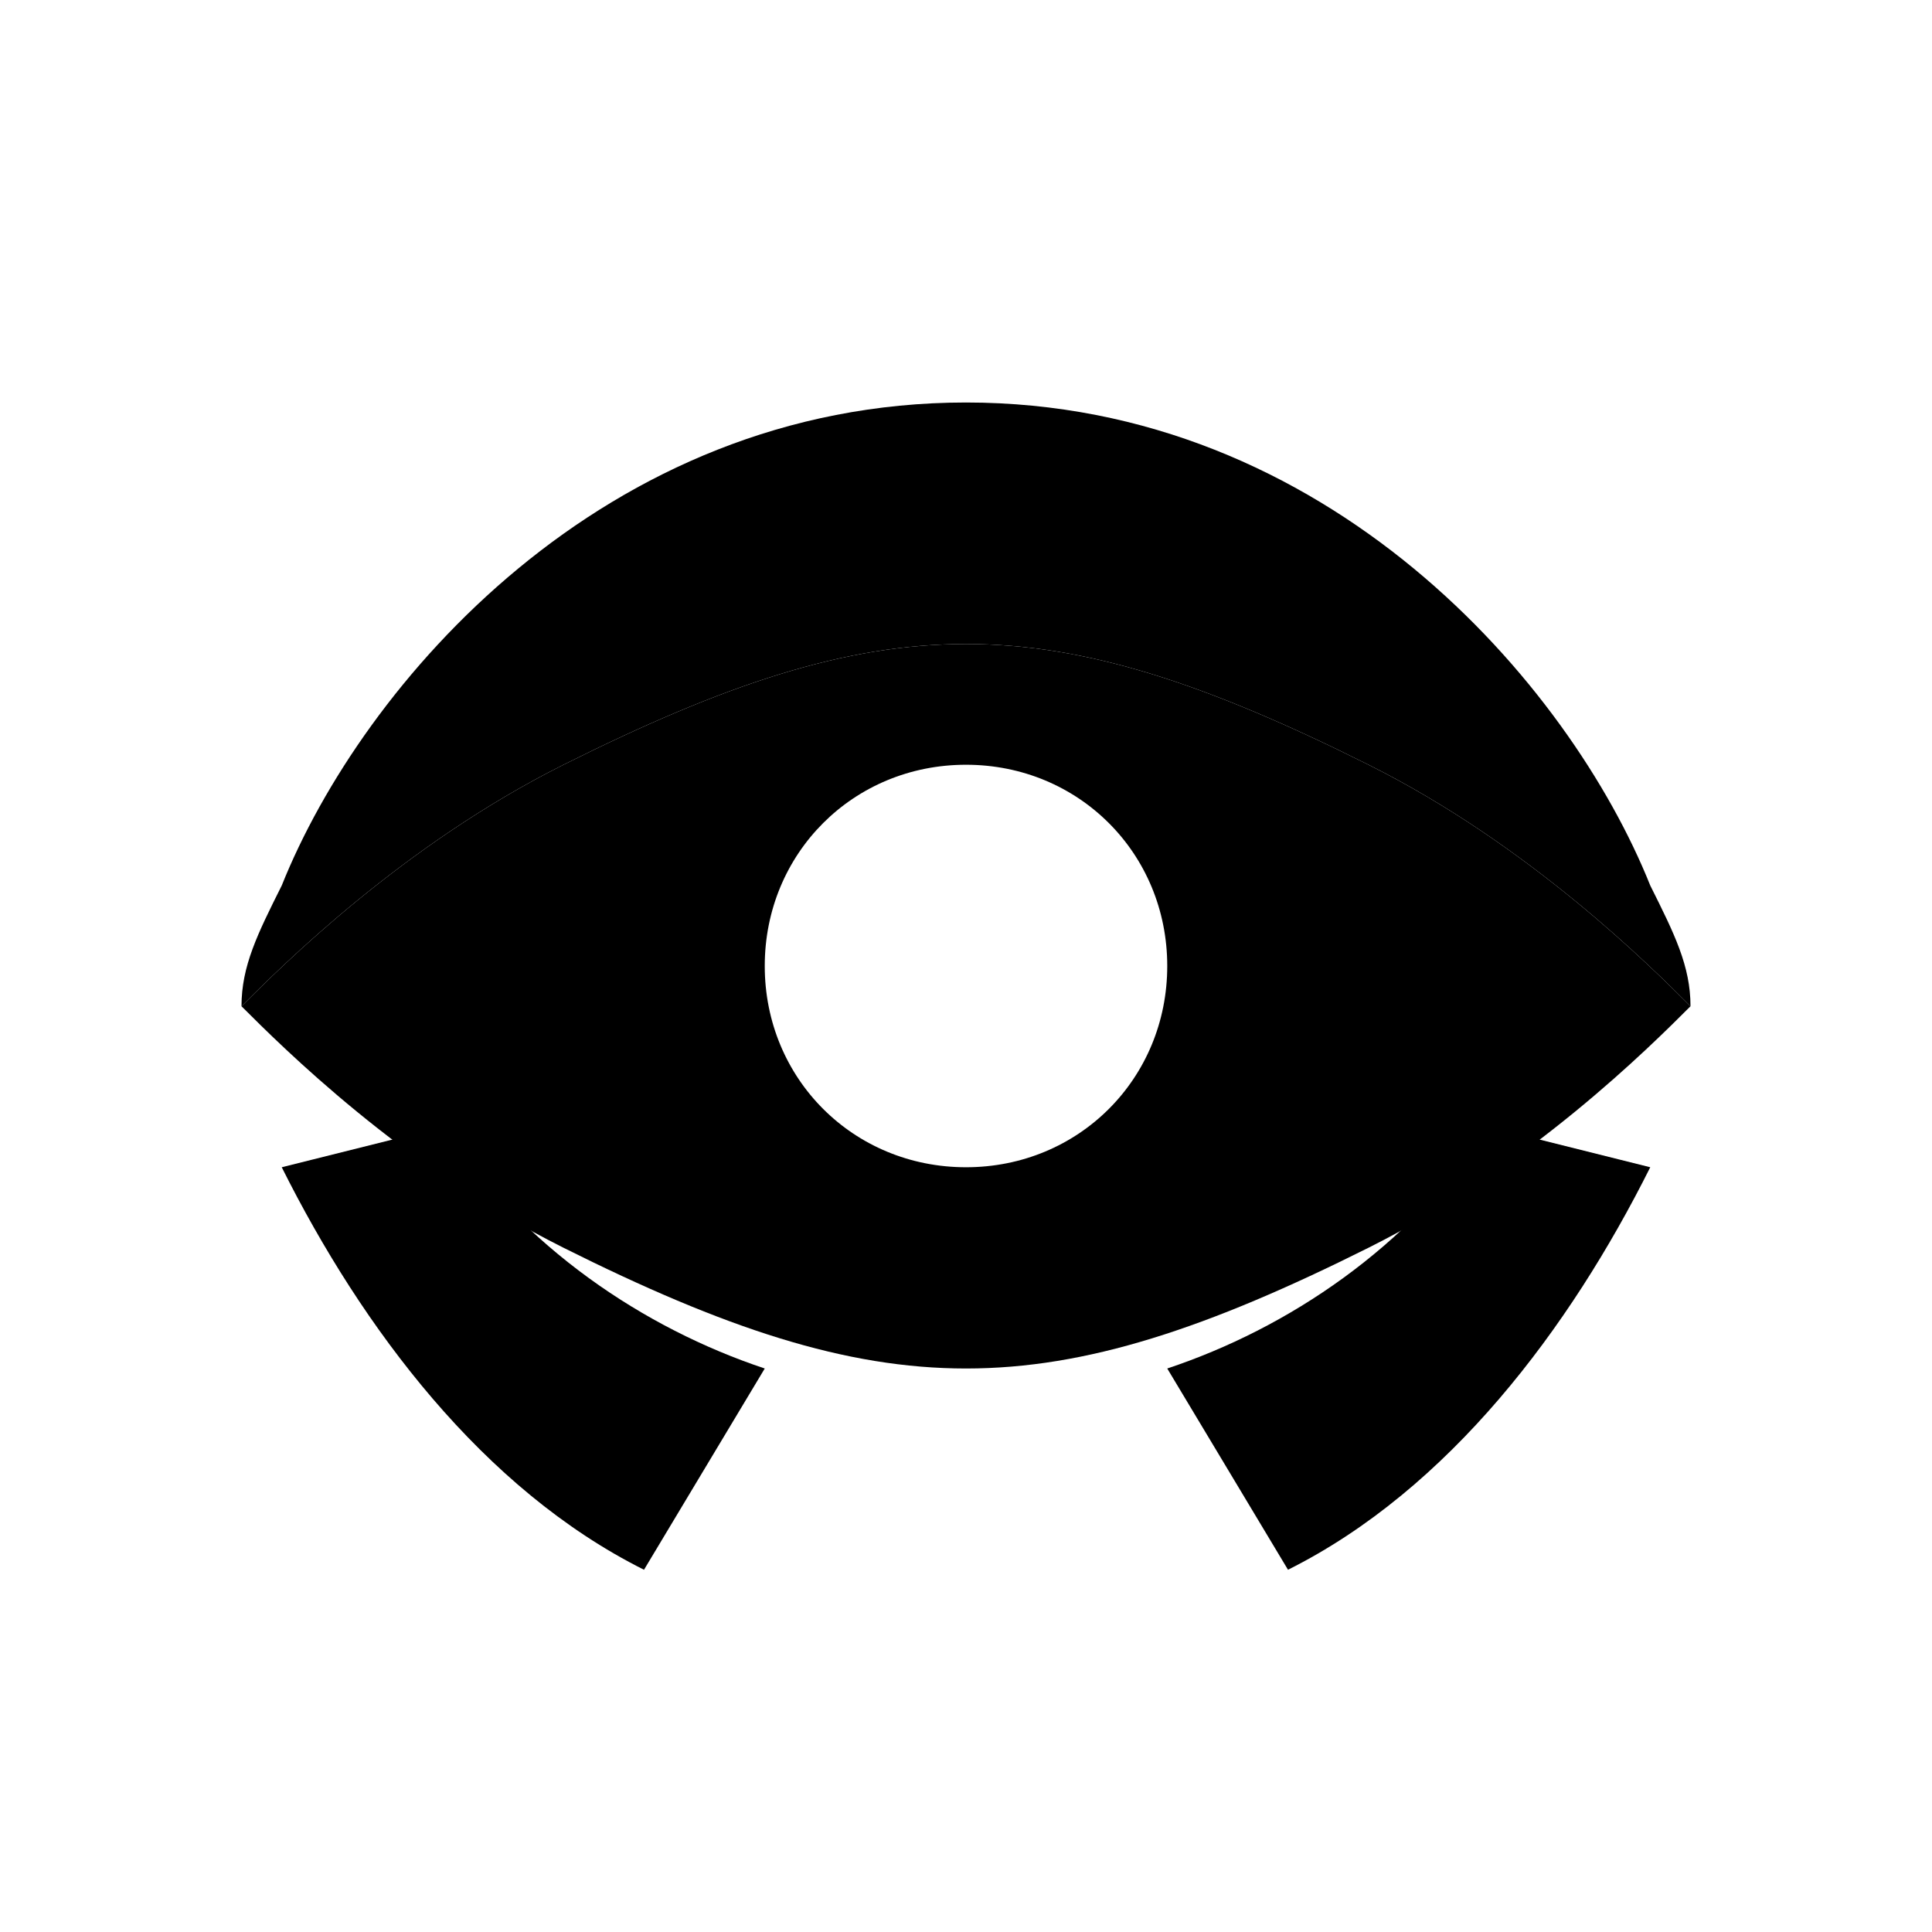
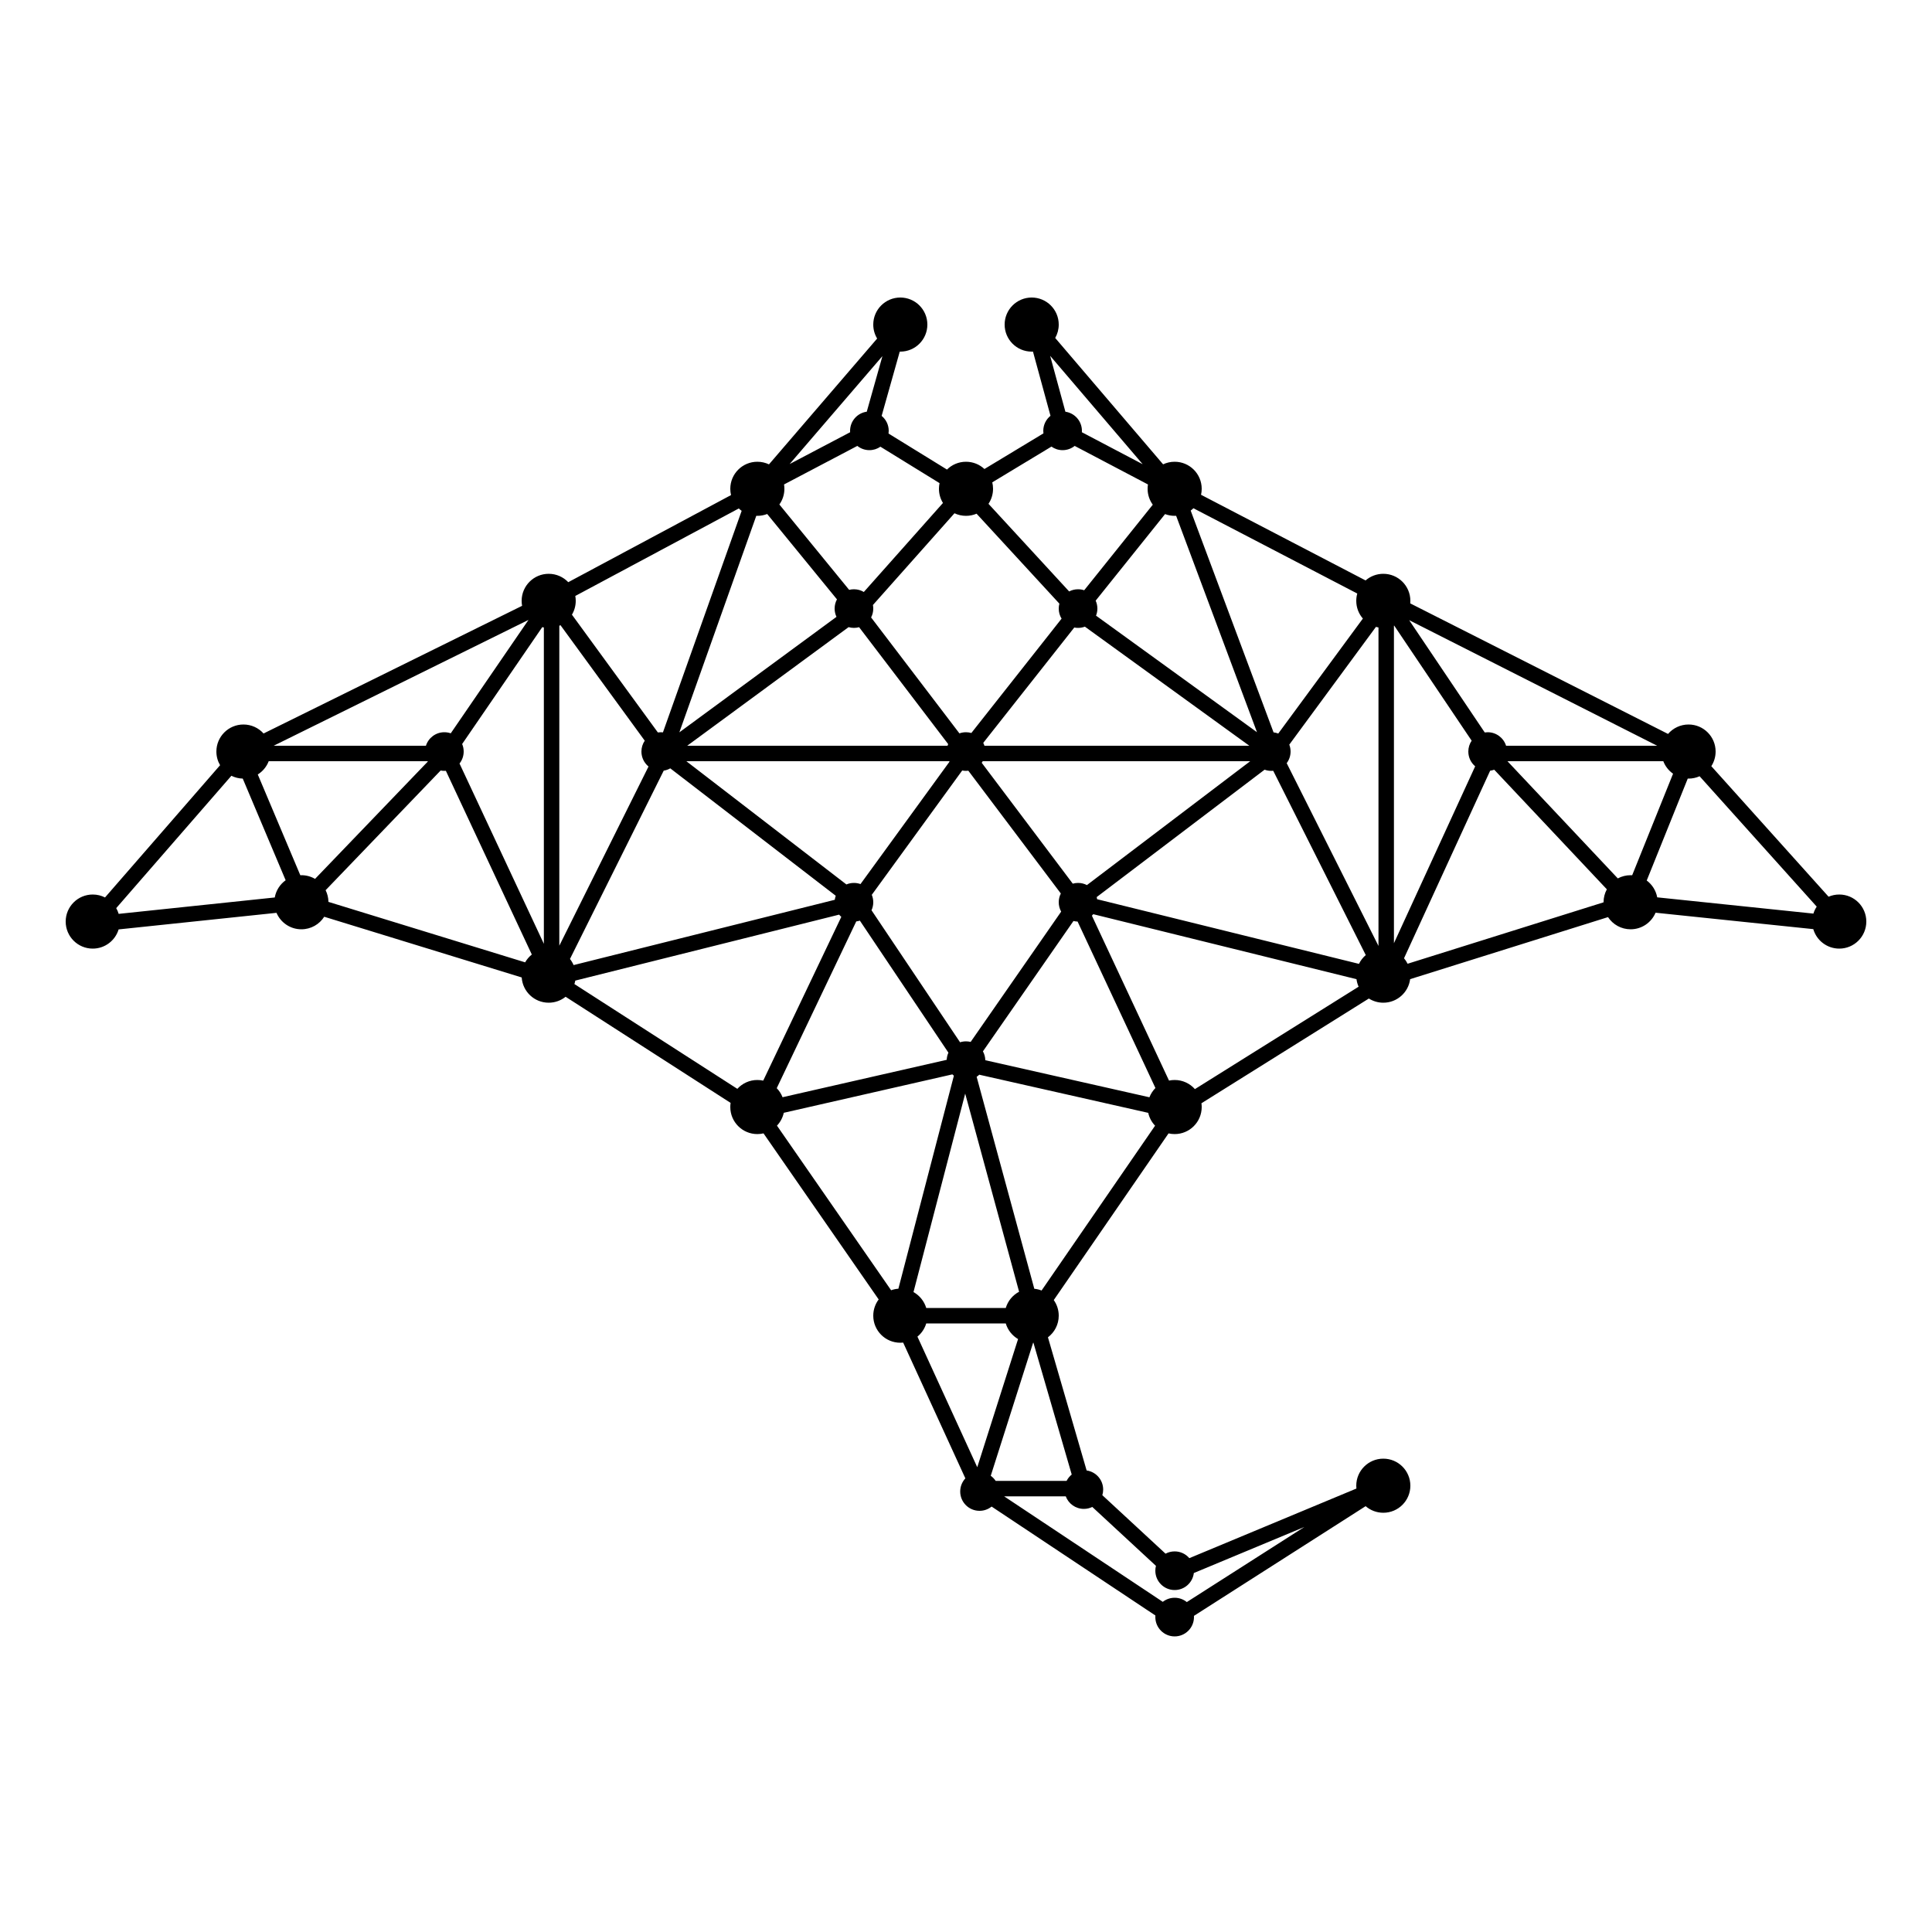
- <svg xmlns="http://www.w3.org/2000/svg" width="24" height="24" viewBox="0 0 24 24" fill="none">
-   <path d="M12 4C8.5 4 5.5 6 4 8.5C3.2 9.9 3 11 3 12C3 13 3.2 14.1 4 15.5C5.5 18 8.5 20 12 20C15.5 20 18.5 18 20 15.5C20.8 14.1 21 13 21 12C21 11 20.8 9.9 20 8.5C18.5 6 15.5 4 12 4Z" fill="currentColor" fill-opacity="0" />
-   <path d="M12 5C7.5 5 4.5 8.5 3.5 11C3.2 11.6 3 12 3 12.5C3.5 12 5 10.5 7 9.5C9 8.5 10.5 8 12 8C13.5 8 15 8.5 17 9.5C19 10.5 20.5 12 21 12.5C21 12 20.8 11.6 20.5 11C19.5 8.5 16.5 5 12 5Z" fill="currentColor" />
-   <path d="M5.5 14C6.5 15.5 8 16.5 9.5 17L8 19.5C6 18.5 4.5 16.5 3.5 14.5L5.5 14Z" fill="currentColor" />
-   <path d="M18.5 14C17.5 15.5 16 16.5 14.5 17L16 19.5C18 18.5 19.5 16.5 20.5 14.5L18.5 14Z" fill="currentColor" />
-   <path d="M12 8C10.5 8 9 8.5 7 9.5C5 10.5 3.5 12 3 12.5C3.5 13 5 14.5 7 15.5C9 16.5 10.5 17 12 17C13.5 17 15 16.5 17 15.5C19 14.5 20.5 13 21 12.5C20.5 12 19 10.5 17 9.5C15 8.5 13.5 8 12 8ZM12 14.5C10.6 14.5 9.5 13.4 9.5 12C9.5 10.6 10.6 9.5 12 9.5C13.4 9.5 14.5 10.6 14.5 12C14.5 13.4 13.4 14.5 12 14.5Z" fill="currentColor" />
+ <svg xmlns="http://www.w3.org/2000/svg" width="24" height="24" viewBox="0 0 1000 1000" fill="none">
+   <path d="M534 154C541.732 154 548 160.268 548 168C548 170.518 547.334 172.881 546.17 174.923L602.021 240.338C603.835 239.48 605.861 239 608 239C615.732 239 622 245.268 622 253C622 254.065 621.88 255.102 621.655 256.099L706.818 300.431C709.276 298.294 712.487 297 716 297C723.732 297 730 303.268 730 311C730 311.443 729.978 311.882 729.938 312.314L863.375 379.883C865.943 376.893 869.75 375 874 375C881.732 375 888 381.268 888 389C888 391.789 887.183 394.387 885.777 396.569L946.472 464.134C948.168 463.404 950.037 463 952 463C959.732 463 966 469.268 966 477C966 484.732 959.732 491 952 491C945.627 491 940.248 486.741 938.555 480.914L856.912 472.417C854.794 477.459 849.811 481 844 481C839.112 481 834.811 478.495 832.307 474.699L729.884 506.808C728.997 513.686 723.119 519 716 519C713.249 519 710.684 518.206 708.52 516.835L621.863 571.045C621.953 571.684 622 572.336 622 573C622 580.732 615.732 587 608 587C606.913 587 605.854 586.876 604.838 586.642L545.427 672.909C547.047 675.194 548 677.986 548 681C548 685.573 545.806 689.633 542.415 692.188L562.436 761.104C567.278 761.8 571 765.965 571 771C571 772.011 570.848 772.986 570.569 773.906L603.281 804.182C604.687 803.428 606.293 803 608 803C611.041 803 613.763 804.359 615.597 806.5L702.076 770.468C702.026 769.985 702 769.496 702 769C702 761.268 708.268 755 716 755C723.732 755 730 761.268 730 769C730 776.732 723.732 783 716 783C712.501 783 709.301 781.716 706.847 779.594L617.979 836.371C617.991 836.579 618 836.789 618 837C618 842.523 613.523 847 608 847C602.477 847 598 842.523 598 837C598 836.723 598.014 836.449 598.036 836.178L513.258 779.798C511.544 781.175 509.369 782 507 782C501.477 782 497 777.523 497 772C497 769.373 498.014 766.983 499.671 765.198L467.477 694.922C466.991 694.973 466.499 695 466 695C458.268 695 452 688.732 452 681C452 677.846 453.043 674.935 454.803 672.595L395.197 586.633C394.17 586.873 393.1 587 392 587C384.268 587 378 580.732 378 573C378 572.271 378.055 571.555 378.162 570.856L292.756 515.923C290.358 517.847 287.314 519 284 519C276.58 519 270.509 513.228 270.031 505.929L167.816 474.509C165.332 478.411 160.969 481 156 481C150.213 481 145.246 477.489 143.113 472.48L61.399 481.062C59.658 486.813 54.319 491 48 491C40.268 491 34 484.732 34 477C34 469.268 40.268 463 48 463C50.289 463 52.45 463.549 54.357 464.523L113.915 396.071C112.698 393.996 112 391.58 112 389C112 381.268 118.268 375 126 375C130.139 375 133.858 376.796 136.421 379.651L270.236 313.574C270.081 312.74 270 311.879 270 311C270 303.268 276.268 297 284 297C287.987 297 291.584 298.667 294.134 301.341L378.38 256.251C378.132 255.208 378 254.119 378 253C378 245.268 384.268 239 392 239C394.155 239 396.197 239.487 398.021 240.357L454.009 175.23C452.734 173.12 452 170.646 452 168C452 160.268 458.268 154 466 154C473.732 154 480 160.268 480 168C480 175.732 473.732 182 466 182C465.903 182 465.806 181.997 465.71 181.995L456.335 215.262C458.572 217.096 460 219.881 460 223C460 223.476 459.964 223.943 459.899 224.401L490.157 243.044C492.686 240.544 496.163 239 500 239C503.689 239 507.043 240.427 509.544 242.759L540.088 224.312C540.032 223.882 540 223.445 540 223C540 219.852 541.455 217.045 543.729 215.212L534.666 181.983C534.445 181.994 534.223 182 534 182C526.268 182 520 175.732 520 168C520 160.268 526.268 154 534 154ZM601.857 829.11C603.553 827.789 605.684 827 608 827C610.386 827 612.575 827.836 614.294 829.23L675.14 790.358L617.926 814.197C617.334 819.155 613.118 823 608 823C602.477 823 598 818.523 598 813C598 812.133 598.11 811.291 598.317 810.488L565.37 779.995C564.05 780.638 562.567 781 561 781C556.709 781 553.05 778.296 551.631 774.5H519.738L601.857 829.11ZM534.745 694.979L512.811 763.863C513.81 764.579 514.673 765.473 515.351 766.5H552.07C552.714 765.226 553.62 764.108 554.72 763.219L534.893 694.97C534.843 694.973 534.794 694.977 534.745 694.979ZM479.419 685C478.611 687.716 477.001 690.086 474.863 691.836L505.827 759.428L526.949 693.097C523.912 691.323 521.604 688.438 520.581 685H479.419ZM472.819 668.771C475.97 670.531 478.37 673.475 479.419 677H520.581C521.664 673.363 524.184 670.345 527.483 668.606L499.583 566.045L472.819 668.771ZM506.869 556.264C506.448 556.662 505.992 557.025 505.507 557.346L535.354 667.064C536.67 667.191 537.934 667.499 539.119 667.965L597.867 582.66C596.132 580.841 594.883 578.555 594.325 576.011L506.869 556.264ZM405.68 575.984C405.128 578.527 403.885 580.811 402.158 582.632L461.236 667.831C462.425 667.401 463.689 667.128 465.003 667.035L493.727 556.786C493.457 556.568 493.198 556.338 492.952 556.094L405.68 575.984ZM508.761 544.178C509.515 545.545 509.956 547.106 509.994 548.769L594.938 567.95C595.639 566.14 596.705 564.512 598.046 563.156L557.757 476.993C557.023 476.976 556.309 476.88 555.622 476.713L508.761 544.178ZM445.066 476.519C444.466 476.712 443.841 476.849 443.197 476.926L402.037 563.241C403.332 564.573 404.364 566.161 405.05 567.922L490.011 548.559C490.068 547.243 490.38 545.994 490.898 544.857L445.066 476.519ZM565.856 473.183C565.642 473.455 565.413 473.716 565.172 473.965L605.076 559.306C606.019 559.105 606.997 559 608 559C612.173 559 615.919 560.826 618.483 563.723L703.216 510.716C702.671 509.5 702.295 508.192 702.117 506.822L565.856 473.183ZM297.766 507.556C297.653 508.166 297.501 508.762 297.312 509.342L381.642 563.581C384.202 560.766 387.895 559 392 559C393.044 559 394.061 559.114 395.039 559.331L435.461 474.562C435.054 474.21 434.675 473.828 434.329 473.415L297.766 507.556ZM451.235 463.162C451.727 464.344 452 465.64 452 467C452 468.48 451.675 469.884 451.098 471.148L496.927 539.482C497.895 539.17 498.928 539 500 539C500.832 539 501.64 539.103 502.412 539.294L549.257 471.854C548.457 470.416 548 468.762 548 467C548 465.371 548.392 463.834 549.083 462.475L501.213 398.924C500.815 398.972 500.411 399 500 399C499.329 399 498.673 398.933 498.039 398.807L451.235 463.162ZM346.938 397.694C345.907 398.281 344.763 398.691 343.546 398.88L295.016 496.359C295.772 497.322 296.404 498.386 296.89 499.528L432.083 465.729C432.175 465.006 432.341 464.306 432.579 463.639L346.938 397.694ZM567.637 464.329C567.737 464.692 567.819 465.062 567.878 465.44L703.396 498.896C704.247 497.143 705.453 495.595 706.92 494.344L659.017 398.948C658.682 398.982 658.343 399 658 399C656.789 399 655.629 398.785 654.555 398.391L567.637 464.329ZM773.415 398.4C772.743 398.645 772.037 398.816 771.307 398.911L726.722 495.999C727.447 496.862 728.07 497.814 728.572 498.836L830 467.039C830 467.026 830 467.013 830 467C830 464.574 830.617 462.293 831.702 460.304L773.415 398.4ZM168.537 460.766C169.446 462.59 169.968 464.64 169.997 466.811L271.812 498.106C272.696 496.546 273.872 495.173 275.265 494.06L230.778 398.967C230.521 398.987 230.262 399 230 399C229.342 399 228.699 398.934 228.076 398.812L168.537 460.766ZM667.337 385.418C667.764 386.53 668 387.737 668 389C668 391.257 667.252 393.338 665.991 395.012L713.5 489.621V324.776C713.053 324.696 712.614 324.594 712.184 324.473L667.337 385.418ZM290.106 323.6C289.907 323.697 289.705 323.789 289.5 323.877V489.49L335.673 396.743C333.431 394.909 332 392.122 332 389C332 386.919 332.636 384.987 333.724 383.387L290.106 323.6ZM239.209 385.098C239.718 386.297 240 387.615 240 389C240 391.341 239.194 393.492 237.847 395.195L281.5 488.509V324.776C281.224 324.727 280.951 324.668 280.681 324.603L239.209 385.098ZM721.5 323.877V488.205L763.549 396.639C761.379 394.804 760 392.064 760 389C760 386.918 760.637 384.985 761.726 383.384L721.64 323.815C721.593 323.836 721.547 323.857 721.5 323.877ZM60.154 470.048C60.686 470.975 61.113 471.97 61.423 473.015L142.217 464.529C142.869 460.867 144.945 457.698 147.852 455.614L125.642 402.995C123.533 402.942 121.541 402.422 119.764 401.536L60.154 470.048ZM879.71 401.785C877.966 402.565 876.034 403 874 403C873.859 403 873.72 402.996 873.58 402.992L852.339 455.754C855.128 457.825 857.119 460.91 857.77 464.463L938.617 472.877C939.015 471.584 939.595 470.37 940.328 469.267L879.71 401.785ZM508.659 394C508.497 394.28 508.321 394.551 508.133 394.813L555.263 457.382C556.133 457.135 557.051 457 558 457C559.655 457 561.215 457.404 562.59 458.116L647.109 394H508.659ZM438.096 457.791C439.295 457.282 440.615 457 442 457C443.192 457 444.335 457.209 445.396 457.592L491.476 394.23C491.429 394.155 491.385 394.077 491.341 394H355.251L438.096 457.791ZM139.08 394C137.987 396.857 135.986 399.263 133.429 400.867L155.438 453.012C155.624 453.004 155.812 453 156 453C158.578 453 160.993 453.698 163.067 454.913L221.44 394.174C221.406 394.117 221.374 394.058 221.341 394H139.08ZM837.377 454.662C839.349 453.601 841.604 453 844 453C844.273 453 844.544 453.008 844.812 453.023L865.972 400.47C863.702 398.878 861.926 396.63 860.92 394H780.261L837.377 454.662ZM561.53 324.356C560.432 324.771 559.243 325 558 325C557.329 325 556.673 324.933 556.039 324.807L508.931 384.504C509.172 384.982 509.379 385.481 509.542 386H646.656L561.53 324.356ZM768.495 379.112C768.986 379.038 769.489 379 770 379C774.478 379 778.268 381.943 779.542 386H857.747L729.39 321.004L768.495 379.112ZM355.696 386H490.458C490.55 385.708 490.655 385.423 490.771 385.144L444.67 324.637C443.82 324.872 442.925 325 442 325C441.036 325 440.105 324.861 439.223 324.606L355.696 386ZM141.636 386H220.458C221.732 381.943 225.522 379 230 379C231.159 379 232.271 379.199 233.306 379.562L273.545 320.864L141.636 386ZM617.724 263.07C617.275 263.503 616.799 263.906 616.296 264.276L659.187 379.072C660.037 379.173 660.854 379.38 661.625 379.68L705.419 320.167C703.289 317.711 702 314.506 702 311C702 309.687 702.18 308.415 702.519 307.21L617.724 263.07ZM451.826 313.151C451.938 313.751 452 314.368 452 315C452 316.655 451.595 318.215 450.883 319.59L496.599 379.593C497.66 379.209 498.806 379 500 379C500.963 379 501.893 379.139 502.773 379.393L549.469 320.219C548.537 318.699 548 316.913 548 315C548 314.117 548.115 313.26 548.33 312.444L505.47 265.89C503.789 266.604 501.941 267 500 267C497.866 267 495.844 266.521 494.034 265.667L451.826 313.151ZM297.771 308.468C297.921 309.289 298 310.135 298 311C298 313.614 297.283 316.06 296.035 318.154L340.507 379.111C340.994 379.038 341.493 379 342 379C342.385 379 342.765 379.024 343.139 379.066L383.879 264.404C383.354 264.03 382.857 263.62 382.39 263.179L297.771 308.468ZM397.089 266.046C395.512 266.662 393.795 267 392 267C391.816 267 391.634 266.994 391.452 266.987L351.633 379.058L432.961 319.28C432.345 317.983 432 316.532 432 315C432 313.273 432.437 311.648 433.208 310.23L397.089 266.046ZM567.117 310.896C567.682 312.148 568 313.537 568 315C568 316.293 567.751 317.527 567.305 318.661L650.615 378.989L608.765 266.979C608.511 266.992 608.257 267 608 267C606.25 267 604.576 266.678 603.031 266.092L567.117 310.896ZM405.818 250.75C405.937 251.483 406 252.234 406 253C406 256.03 405.037 258.836 403.4 261.127L439.519 305.31C440.312 305.107 441.143 305 442 305C443.87 305 445.62 305.515 447.117 306.408L488.073 260.334C486.759 258.201 486 255.689 486 253C486 251.995 486.106 251.014 486.308 250.069L455.703 231.212C454.085 232.338 452.12 233 450 233C447.634 233 445.462 232.177 443.75 230.804L405.818 250.75ZM556.249 230.805C554.537 232.177 552.365 233 550 233C547.847 233 545.855 232.317 544.224 231.16L513.598 249.657C513.86 250.728 514 251.848 514 253C514 255.88 513.129 258.556 511.639 260.781L553.387 306.128C554.767 305.409 556.336 305 558 305C559.11 305 560.177 305.183 561.175 305.517L596.675 261.23C594.993 258.92 594 256.076 594 253C594 252.234 594.061 251.483 594.18 250.751L556.249 230.805ZM551.447 213.105C556.284 213.807 560 217.969 560 223C560 223.243 559.988 223.485 559.971 223.724L591.452 240.279L543.561 184.188L551.447 213.105ZM408.715 240.19L440.028 223.724C440.011 223.485 440 223.243 440 223C440 217.94 443.758 213.761 448.635 213.095L456.745 184.319L408.715 240.19Z" fill="currentColor" />
</svg>
